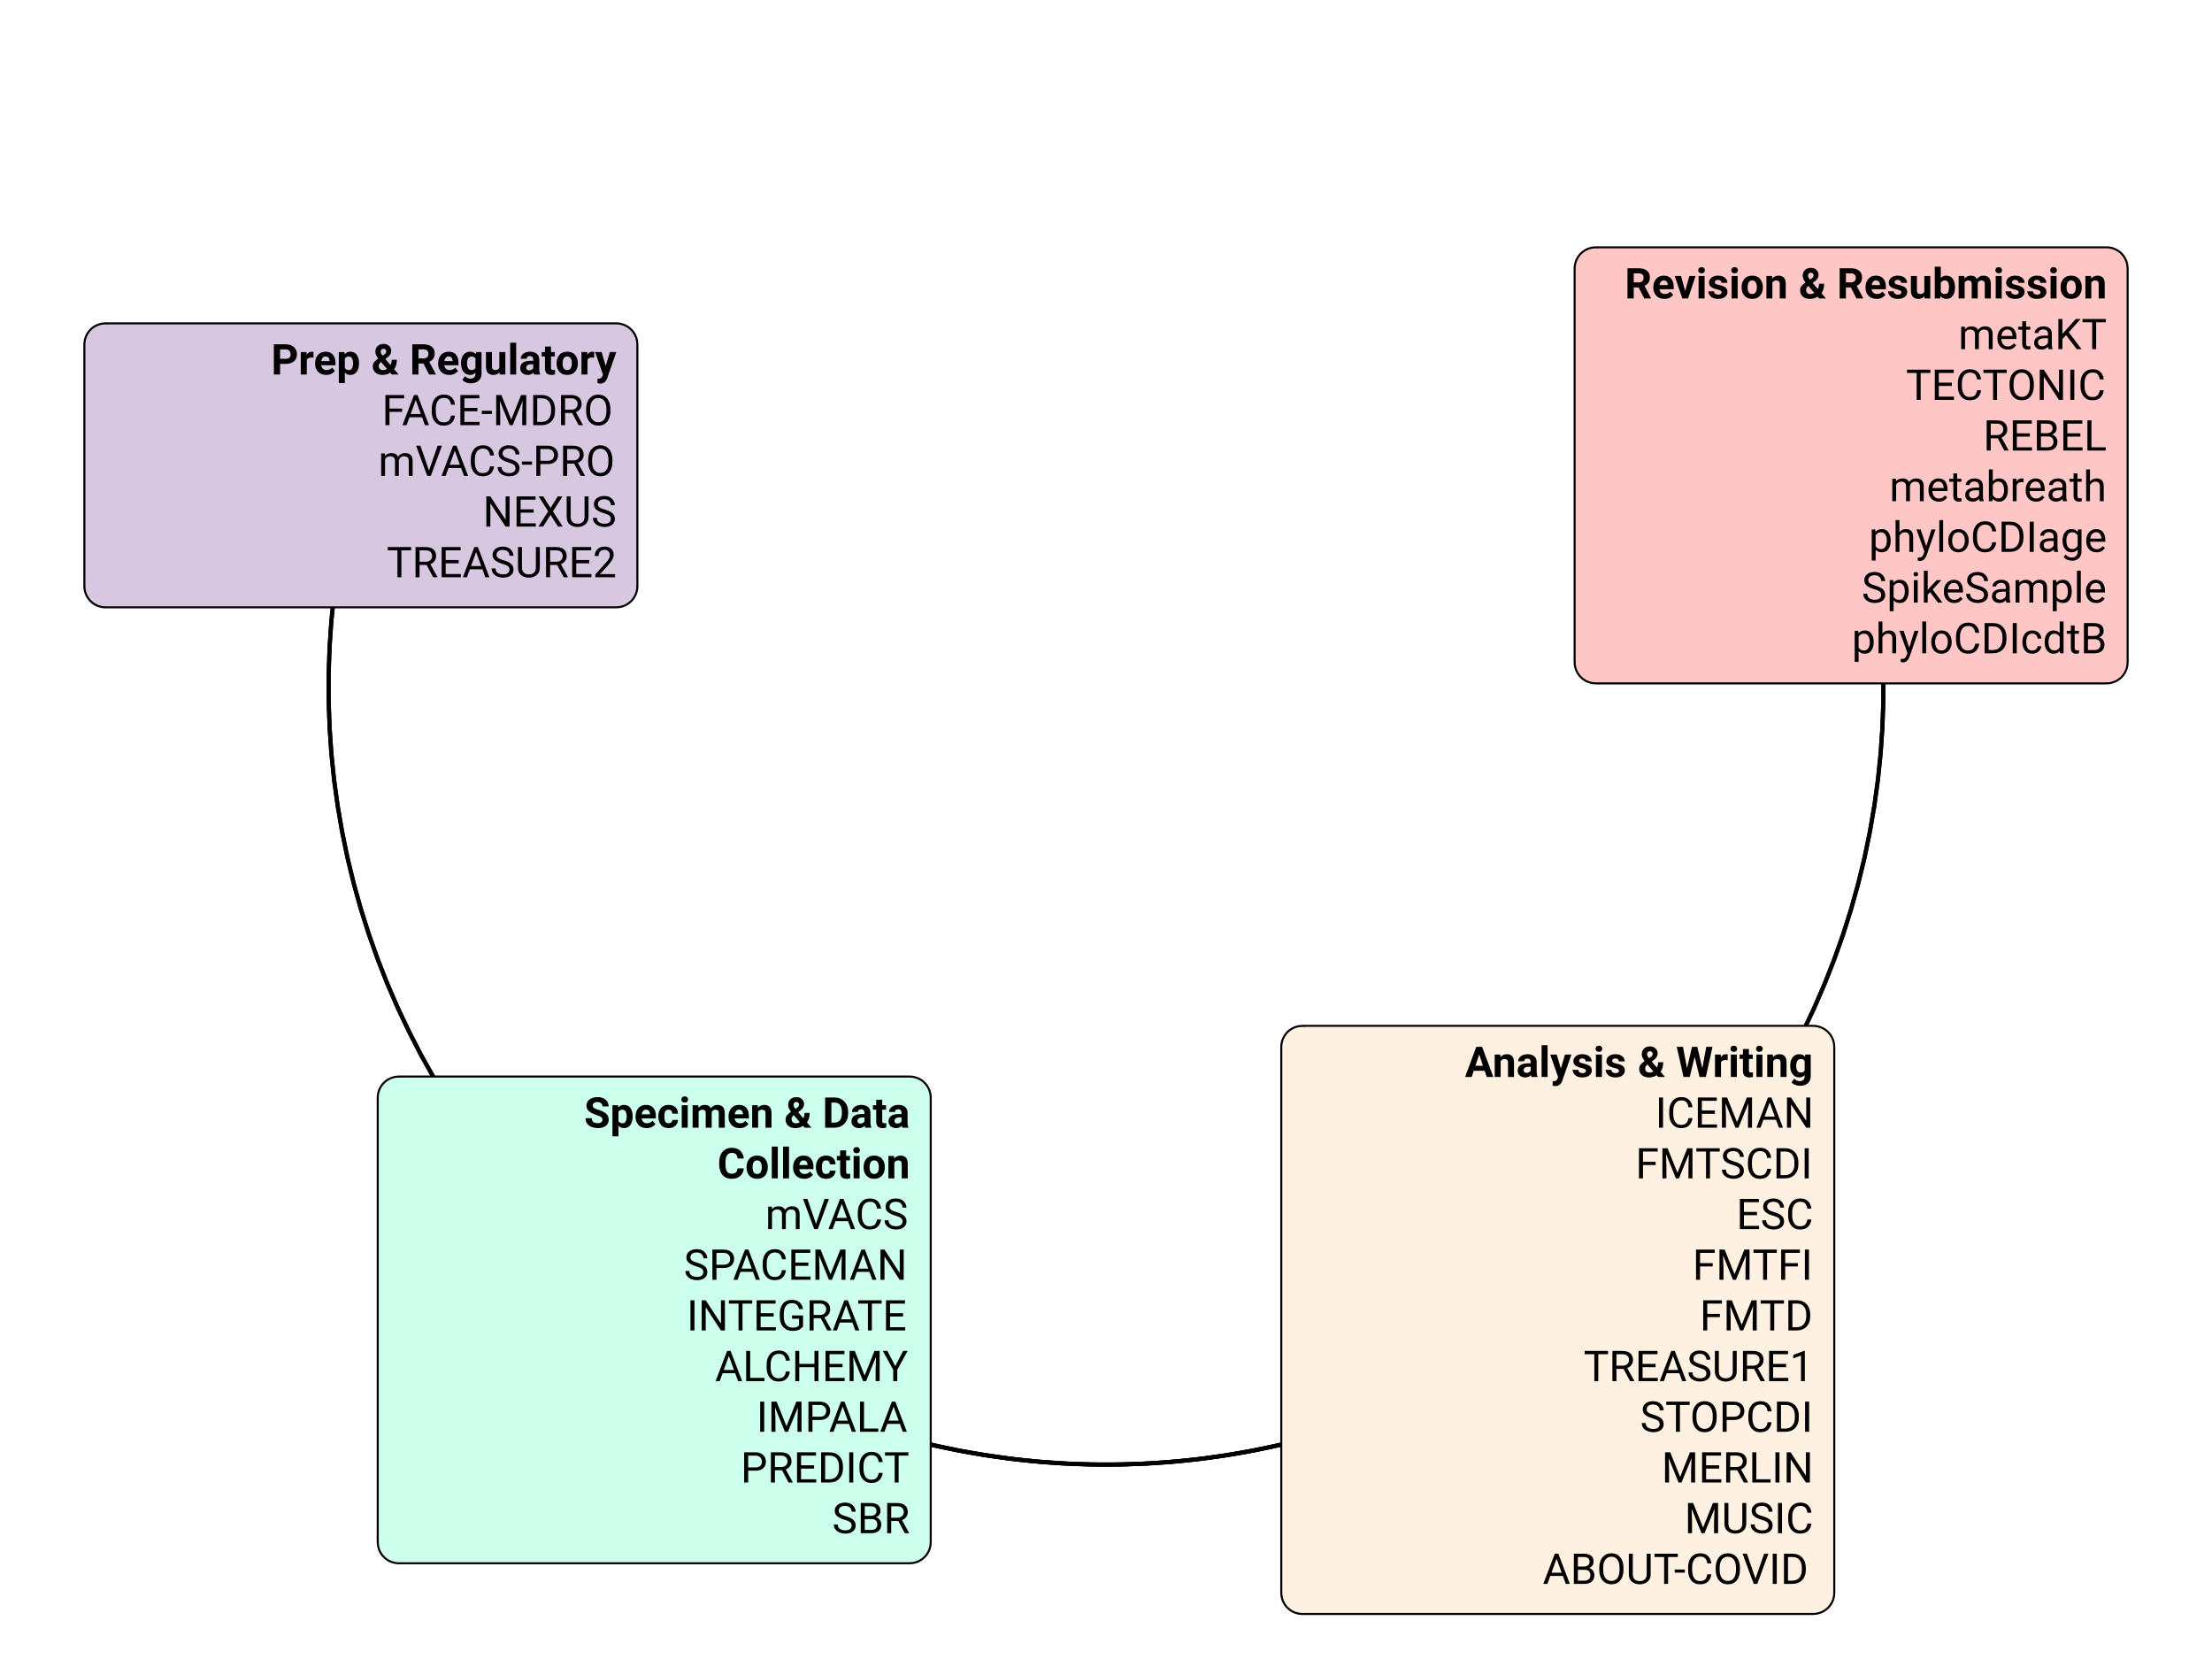
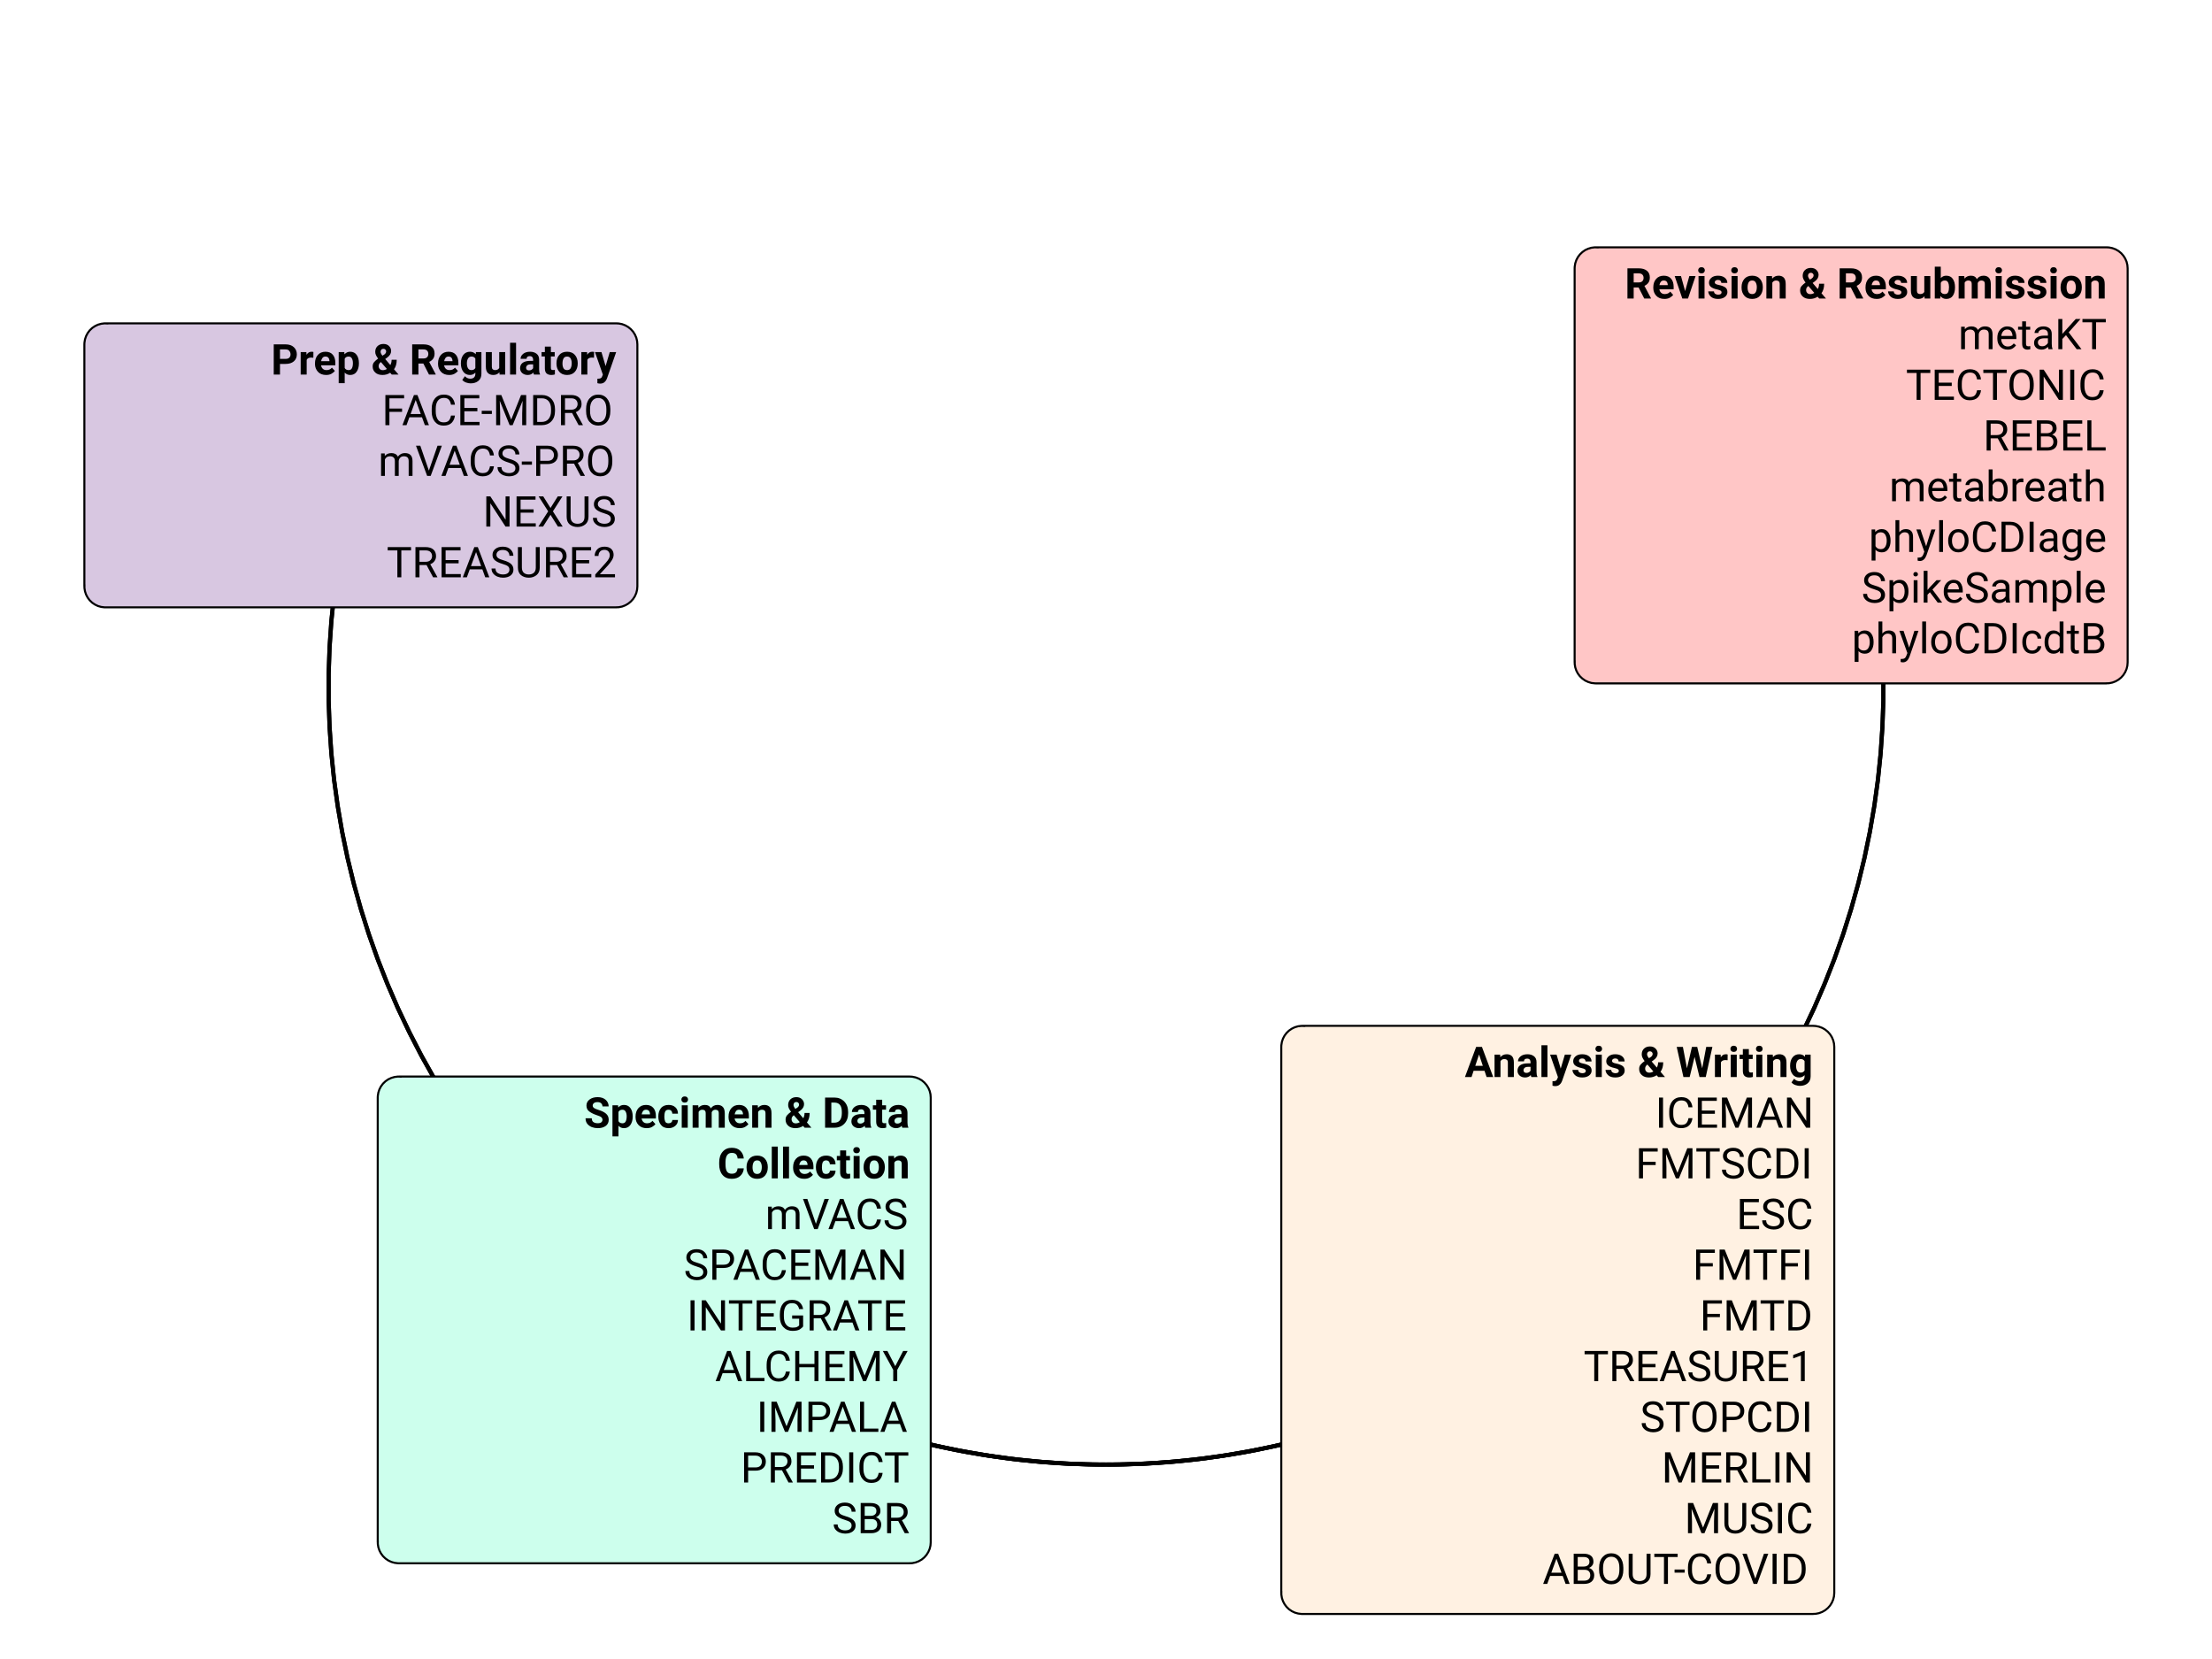
<svg xmlns="http://www.w3.org/2000/svg" class="svglite" width="576.00pt" height="432.00pt" viewBox="0 0 576.00 432.00">
  <defs>
    <style type="text/css">
    .svglite line, .svglite polyline, .svglite polygon, .svglite path, .svglite rect, .svglite circle {
      fill: none;
      stroke: #000000;
      stroke-linecap: round;
      stroke-linejoin: round;
      stroke-miterlimit: 10.00;
    }
    .svglite text {
      white-space: pre;
    }
  </style>
  </defs>
  <rect width="100%" height="100%" style="stroke: none; fill: none;" />
  <defs>
    <clipPath id="cpMC4wMHw1NzYuMDB8MC4wMHw0MzIuMDA=">
      <rect x="0.00" y="0.00" width="576.00" height="432.00" />
    </clipPath>
  </defs>
  <g clip-path="url(#cpMC4wMHw1NzYuMDB8MC4wMHw0MzIuMDA=)">
    <polyline points="405.64,343.70 399.97,347.60 394.18,351.31 388.26,354.82 382.23,358.12 376.09,361.22 369.85,364.11 363.51,366.78 357.09,369.24 350.58,371.47 344.01,373.49 337.36,375.28 330.67,376.84 323.92,378.18 317.13,379.28 310.31,380.16 303.46,380.80 296.60,381.21 289.72,381.38 282.84,381.32 275.97,381.03 269.11,380.51 262.28,379.75 255.47,378.76 248.70,377.54 241.98,376.09 235.31,374.41 228.70,372.51 222.16,370.38 215.69,368.03 209.31,365.47 203.02,362.69 196.83,359.70 190.74,356.49 184.76,353.09 178.91,349.48 173.18,345.68 167.58,341.68 162.12,337.50 156.81,333.13 151.65,328.58 146.64,323.86 141.80,318.98 137.13,313.93 132.63,308.73 128.31,303.38 124.18,297.88 120.23,292.25 116.48,286.48 112.92,280.59 109.57,274.59 106.43,268.47 103.49,262.25 100.77,255.94 98.26,249.53 95.97,243.05 93.90,236.49 92.06,229.86 90.44,223.17 89.06,216.44 87.90,209.66 86.97,202.84 86.27,196.00 85.81,189.14 85.58,182.26 85.58,175.39 85.82,168.51 86.29,161.65 87.00,154.81 87.93,148.00 89.10,141.22 90.49,134.48 92.12,127.80 93.97,121.17 " style="stroke-width: 1.07; stroke-linecap: butt;" />
    <polyline points="93.97,121.17 92.11,127.83 90.48,134.54 89.08,141.31 87.91,148.12 86.98,154.97 86.28,161.84 85.81,168.73 85.58,175.64 85.58,182.55 85.83,189.45 86.30,196.35 87.01,203.22 87.96,210.06 89.14,216.87 90.55,223.64 92.19,230.35 94.06,237.00 96.15,243.58 98.47,250.09 101.01,256.52 103.76,262.86 106.73,269.09 109.92,275.23 113.31,281.25 116.90,287.15 120.69,292.93 124.68,298.57 128.86,304.07 133.22,309.43 137.76,314.64 142.48,319.68 147.37,324.57 152.42,329.28 157.63,333.82 162.99,338.18 168.50,342.35 174.14,346.34 179.92,350.12 185.82,353.71 191.85,357.10 197.98,360.27 204.22,363.24 210.56,365.99 216.99,368.53 223.50,370.84 230.09,372.93 236.74,374.79 243.45,376.43 250.22,377.83 257.03,379.00 263.87,379.95 270.75,380.65 277.64,381.12 284.55,381.36 291.45,381.36 298.36,381.12 305.25,380.65 312.13,379.95 318.97,379.00 325.78,377.83 332.55,376.43 339.26,374.79 345.91,372.93 352.50,370.84 359.01,368.53 365.44,365.99 371.78,363.24 378.02,360.27 384.15,357.10 390.18,353.71 396.08,350.12 401.86,346.34 407.50,342.35 413.01,338.18 418.37,333.82 423.58,329.28 428.63,324.57 433.52,319.68 438.24,314.64 442.78,309.43 447.14,304.07 451.32,298.57 455.31,292.93 459.10,287.15 462.69,281.25 466.08,275.23 469.27,269.09 472.24,262.86 474.99,256.52 477.53,250.09 479.85,243.58 481.94,237.00 483.81,230.35 485.45,223.64 486.86,216.87 488.04,210.06 488.99,203.22 489.70,196.35 490.17,189.45 490.42,182.55 490.42,175.64 490.19,168.73 489.72,161.84 489.02,154.97 488.09,148.12 486.92,141.31 485.52,134.54 483.89,127.83 482.03,121.17 " style="stroke-width: 1.07; stroke-linecap: butt;" />
    <polyline points="482.03,121.17 483.88,127.80 485.51,134.48 486.90,141.22 488.07,148.00 489.00,154.81 489.71,161.65 490.18,168.51 490.42,175.39 490.42,182.26 490.19,189.14 489.73,196.00 489.03,202.84 488.10,209.66 486.94,216.44 485.56,223.17 483.94,229.86 482.10,236.49 480.03,243.05 477.74,249.53 475.23,255.94 472.51,262.25 469.57,268.47 466.43,274.59 463.08,280.59 459.52,286.48 455.77,292.25 451.82,297.88 447.69,303.38 443.37,308.73 438.87,313.93 434.20,318.98 429.36,323.86 424.35,328.58 419.19,333.13 413.88,337.50 408.42,341.68 402.82,345.68 397.09,349.48 391.24,353.09 385.26,356.49 379.17,359.70 372.98,362.69 366.69,365.47 360.31,368.03 353.84,370.38 347.30,372.51 340.69,374.41 334.02,376.09 327.30,377.54 320.53,378.76 313.72,379.75 306.89,380.51 300.03,381.03 293.16,381.32 286.28,381.38 279.40,381.21 272.54,380.80 265.69,380.16 258.87,379.28 252.08,378.18 245.33,376.84 238.64,375.28 231.99,373.49 225.42,371.47 218.91,369.24 212.49,366.78 206.15,364.11 199.91,361.22 193.77,358.12 187.74,354.82 181.82,351.31 176.03,347.60 170.36,343.70 " style="stroke-width: 1.07; stroke-linecap: butt;" />
-     <polygon points="339.12,420.27 472.16,420.27 471.94,420.27 472.82,420.23 473.68,420.05 474.51,419.74 475.27,419.30 475.95,418.74 476.54,418.08 477.01,417.34 477.36,416.53 477.57,415.67 477.64,414.79 477.64,414.79 477.64,272.61 477.64,272.61 477.57,271.74 477.36,270.88 477.01,270.07 476.54,269.32 475.95,268.66 475.27,268.10 474.51,267.66 473.68,267.35 472.82,267.17 472.16,267.13 339.12,267.13 339.78,267.17 338.90,267.14 338.02,267.25 337.17,267.49 336.38,267.87 335.65,268.37 335.02,268.98 334.49,269.69 334.08,270.47 333.80,271.30 333.66,272.17 333.64,272.61 333.64,414.79 333.66,414.35 333.66,415.23 333.80,416.10 334.08,416.94 334.49,417.72 335.02,418.42 335.65,419.03 336.38,419.54 337.17,419.91 338.02,420.16 338.90,420.27 " style="stroke-width: 0.53; fill: #FFF1E2;" />
-     <text x="381.46" y="280.45" style="font-size: 11.04px; font-weight: bold; font-family: &quot;Roboto&quot;;" textLength="42.24px" lengthAdjust="spacingAndGlyphs">Analysis</text>
-     <text x="426.45" y="280.45" style="font-size: 11.04px; font-weight: bold; font-family: &quot;Roboto&quot;;" textLength="7.24px" lengthAdjust="spacingAndGlyphs">&amp;</text>
-     <text x="436.44" y="280.45" style="font-size: 11.04px; font-weight: bold; font-family: &quot;Roboto&quot;;" textLength="35.72px" lengthAdjust="spacingAndGlyphs">Writing</text>
-     <text x="431.02" y="293.65" style="font-size: 11.04px; font-family: &quot;Roboto&quot;;" textLength="41.14px" lengthAdjust="spacingAndGlyphs">ICEMAN</text>
-     <text x="425.88" y="306.85" style="font-size: 11.04px; font-family: &quot;Roboto&quot;;" textLength="46.27px" lengthAdjust="spacingAndGlyphs">FMTSCDI</text>
-     <text x="452.16" y="320.05" style="font-size: 11.04px; font-family: &quot;Roboto&quot;;" textLength="19.99px" lengthAdjust="spacingAndGlyphs">ESC</text>
-     <text x="440.74" y="333.25" style="font-size: 11.04px; font-family: &quot;Roboto&quot;;" textLength="31.41px" lengthAdjust="spacingAndGlyphs">FMTFI</text>
+     <polygon points="339.12,420.27 472.16,420.27 471.94,420.27 472.82,420.23 473.68,420.06 474.51,419.74 475.27,419.30 475.95,418.75 476.54,418.09 477.01,417.34 477.36,416.53 477.57,415.67 477.64,414.79 477.64,414.79 477.64,272.61 477.64,272.61 477.57,271.73 477.36,270.88 477.01,270.06 476.54,269.32 475.95,268.66 475.27,268.10 474.51,267.66 473.68,267.35 472.82,267.17 472.16,267.13 339.12,267.13 339.78,267.17 338.90,267.14 338.02,267.24 337.17,267.49 336.38,267.87 335.65,268.37 335.02,268.98 334.49,269.68 334.08,270.46 333.80,271.30 333.66,272.17 333.64,272.61 333.64,414.79 333.66,414.35 333.66,415.23 333.80,416.11 334.08,416.94 334.49,417.72 335.02,418.43 335.65,419.04 336.38,419.54 337.17,419.92 338.02,420.16 338.90,420.27 " style="stroke-width: 0.53; fill: #FFF1E2;" />
+     <text x="381.42" y="280.46" style="font-size: 11.04px; font-weight: bold; font-family: &quot;Roboto&quot;;" textLength="42.26px" lengthAdjust="spacingAndGlyphs">Analysis</text>
+     <text x="426.44" y="280.46" style="font-size: 11.04px; font-weight: bold; font-family: &quot;Roboto&quot;;" textLength="7.24px" lengthAdjust="spacingAndGlyphs">&amp;</text>
+     <text x="436.42" y="280.46" style="font-size: 11.04px; font-weight: bold; font-family: &quot;Roboto&quot;;" textLength="35.73px" lengthAdjust="spacingAndGlyphs">Writing</text>
+     <text x="431.02" y="293.66" style="font-size: 11.04px; font-family: &quot;Roboto&quot;;" textLength="41.13px" lengthAdjust="spacingAndGlyphs">ICEMAN</text>
+     <text x="425.88" y="306.85" style="font-size: 11.04px; font-family: &quot;Roboto&quot;;" textLength="46.28px" lengthAdjust="spacingAndGlyphs">FMTSCDI</text>
+     <text x="452.16" y="320.05" style="font-size: 11.04px; font-family: &quot;Roboto&quot;;" textLength="20.00px" lengthAdjust="spacingAndGlyphs">ESC</text>
+     <text x="440.76" y="333.25" style="font-size: 11.04px; font-family: &quot;Roboto&quot;;" textLength="31.40px" lengthAdjust="spacingAndGlyphs">FMTFI</text>
    <text x="442.61" y="346.45" style="font-size: 11.04px; font-family: &quot;Roboto&quot;;" textLength="29.55px" lengthAdjust="spacingAndGlyphs">FMTD</text>
-     <text x="412.38" y="359.64" style="font-size: 11.04px; font-family: &quot;Roboto&quot;;" textLength="59.78px" lengthAdjust="spacingAndGlyphs">TREASURE1</text>
-     <text x="427.08" y="372.84" style="font-size: 11.04px; font-family: &quot;Roboto&quot;;" textLength="45.08px" lengthAdjust="spacingAndGlyphs">STOPCDI</text>
+     <text x="412.36" y="359.65" style="font-size: 11.04px; font-family: &quot;Roboto&quot;;" textLength="59.80px" lengthAdjust="spacingAndGlyphs">TREASURE1</text>
+     <text x="427.06" y="372.85" style="font-size: 11.04px; font-family: &quot;Roboto&quot;;" textLength="45.10px" lengthAdjust="spacingAndGlyphs">STOPCDI</text>
    <text x="432.67" y="386.04" style="font-size: 11.04px; font-family: &quot;Roboto&quot;;" textLength="39.49px" lengthAdjust="spacingAndGlyphs">MERLIN</text>
-     <text x="438.65" y="399.24" style="font-size: 11.04px; font-family: &quot;Roboto&quot;;" textLength="33.51px" lengthAdjust="spacingAndGlyphs">MUSIC</text>
-     <text x="401.72" y="412.44" style="font-size: 11.04px; font-family: &quot;Roboto&quot;;" textLength="70.44px" lengthAdjust="spacingAndGlyphs">ABOUT-COVID</text>
-     <polygon points="27.45,158.15 160.49,158.15 160.27,158.14 161.15,158.11 162.01,157.93 162.84,157.62 163.60,157.18 164.28,156.62 164.87,155.96 165.34,155.21 165.69,154.40 165.90,153.55 165.97,152.67 165.97,152.67 165.97,89.68 165.97,89.68 165.90,88.80 165.69,87.95 165.34,87.13 164.87,86.39 164.28,85.73 163.60,85.17 162.84,84.73 162.01,84.42 161.15,84.24 160.49,84.20 27.45,84.20 28.11,84.24 27.23,84.21 26.35,84.31 25.50,84.56 24.71,84.94 23.98,85.44 23.35,86.05 22.82,86.75 22.41,87.53 22.13,88.37 21.99,89.24 21.97,89.68 21.97,152.67 21.99,152.23 21.99,153.11 22.13,153.98 22.41,154.82 22.82,155.60 23.35,156.30 23.98,156.91 24.71,157.41 25.50,157.79 26.35,158.04 27.23,158.14 " style="stroke-width: 0.53; fill: #D8C7E1;" />
-     <text x="70.61" y="97.52" style="font-size: 11.04px; font-weight: bold; font-family: &quot;Roboto&quot;;" textLength="23.31px" lengthAdjust="spacingAndGlyphs">Prep</text>
-     <text x="96.68" y="97.52" style="font-size: 11.04px; font-weight: bold; font-family: &quot;Roboto&quot;;" textLength="7.24px" lengthAdjust="spacingAndGlyphs">&amp;</text>
-     <text x="106.66" y="97.52" style="font-size: 11.04px; font-weight: bold; font-family: &quot;Roboto&quot;;" textLength="53.83px" lengthAdjust="spacingAndGlyphs">Regulatory</text>
-     <text x="99.46" y="110.72" style="font-size: 11.04px; font-family: &quot;Roboto&quot;;" textLength="61.03px" lengthAdjust="spacingAndGlyphs">FACE-MDRO</text>
-     <text x="98.51" y="123.92" style="font-size: 11.04px; font-family: &quot;Roboto&quot;;" textLength="61.98px" lengthAdjust="spacingAndGlyphs">mVACS-PRO</text>
-     <text x="125.74" y="137.12" style="font-size: 11.04px; font-family: &quot;Roboto&quot;;" textLength="34.75px" lengthAdjust="spacingAndGlyphs">NEXUS</text>
-     <text x="100.71" y="150.31" style="font-size: 11.04px; font-family: &quot;Roboto&quot;;" textLength="59.78px" lengthAdjust="spacingAndGlyphs">TREASURE2</text>
-     <polygon points="415.51,177.95 548.55,177.95 548.33,177.94 549.21,177.91 550.08,177.73 550.90,177.42 551.66,176.98 552.35,176.42 552.93,175.76 553.40,175.01 553.75,174.20 553.96,173.34 554.03,172.47 554.03,172.47 554.03,69.88 554.03,69.88 553.96,69.00 553.75,68.15 553.40,67.34 552.93,66.59 552.35,65.93 551.66,65.37 550.90,64.93 550.08,64.62 549.21,64.44 548.55,64.40 415.51,64.40 416.17,64.44 415.29,64.41 414.41,64.51 413.57,64.76 412.77,65.14 412.05,65.64 411.41,66.25 410.88,66.96 410.47,67.74 410.19,68.57 410.05,69.44 410.03,69.88 410.03,172.47 410.05,172.02 410.05,172.91 410.19,173.78 410.47,174.61 410.88,175.39 411.41,176.10 412.05,176.71 412.77,177.21 413.57,177.59 414.41,177.83 415.29,177.94 " style="stroke-width: 0.53; fill: #FFC6C6;" />
-     <text x="423.09" y="77.72" style="font-size: 11.04px; font-weight: bold; font-family: &quot;Roboto&quot;;" textLength="42.51px" lengthAdjust="spacingAndGlyphs">Revision</text>
-     <text x="468.35" y="77.72" style="font-size: 11.04px; font-weight: bold; font-family: &quot;Roboto&quot;;" textLength="7.24px" lengthAdjust="spacingAndGlyphs">&amp;</text>
-     <text x="478.34" y="77.72" style="font-size: 11.04px; font-weight: bold; font-family: &quot;Roboto&quot;;" textLength="70.21px" lengthAdjust="spacingAndGlyphs">Resubmission</text>
-     <text x="509.94" y="90.92" style="font-size: 11.04px; font-family: &quot;Roboto&quot;;" textLength="38.61px" lengthAdjust="spacingAndGlyphs">metaKT</text>
-     <text x="496.32" y="104.12" style="font-size: 11.04px; font-family: &quot;Roboto&quot;;" textLength="52.24px" lengthAdjust="spacingAndGlyphs">TECTONIC</text>
-     <text x="516.42" y="117.32" style="font-size: 11.04px; font-family: &quot;Roboto&quot;;" textLength="32.13px" lengthAdjust="spacingAndGlyphs">REBEL</text>
-     <text x="492.00" y="130.52" style="font-size: 11.04px; font-family: &quot;Roboto&quot;;" textLength="56.56px" lengthAdjust="spacingAndGlyphs">metabreath</text>
-     <text x="486.64" y="143.71" style="font-size: 11.04px; font-family: &quot;Roboto&quot;;" textLength="61.91px" lengthAdjust="spacingAndGlyphs">phyloCDIage</text>
-     <text x="484.77" y="156.91" style="font-size: 11.04px; font-family: &quot;Roboto&quot;;" textLength="63.78px" lengthAdjust="spacingAndGlyphs">SpikeSample</text>
-     <text x="482.21" y="170.11" style="font-size: 11.04px; font-family: &quot;Roboto&quot;;" textLength="66.34px" lengthAdjust="spacingAndGlyphs">phyloCDIcdtB</text>
-     <polygon points="103.84,407.07 236.88,407.07 236.66,407.07 237.54,407.03 238.41,406.86 239.23,406.54 240.00,406.10 240.68,405.54 241.26,404.88 241.73,404.14 242.08,403.33 242.29,402.47 242.36,401.59 242.36,401.59 242.36,285.81 242.36,285.81 242.29,284.93 242.08,284.08 241.73,283.27 241.26,282.52 240.68,281.86 240.00,281.30 239.23,280.86 238.41,280.55 237.54,280.37 236.88,280.33 103.84,280.33 104.50,280.37 103.62,280.34 102.75,280.44 101.90,280.69 101.10,281.07 100.38,281.57 99.74,282.18 99.21,282.88 98.80,283.66 98.52,284.50 98.38,285.37 98.36,285.81 98.36,401.59 98.38,401.15 98.38,402.03 98.52,402.90 98.80,403.74 99.21,404.52 99.74,405.23 100.38,405.84 101.10,406.34 101.90,406.72 102.75,406.96 103.62,407.07 " style="stroke-width: 0.53; fill: #CDFFED;" />
-     <text x="152.10" y="293.65" style="font-size: 11.04px; font-weight: bold; font-family: &quot;Roboto&quot;;" textLength="49.32px" lengthAdjust="spacingAndGlyphs">Specimen</text>
-     <text x="204.17" y="293.65" style="font-size: 11.04px; font-weight: bold; font-family: &quot;Roboto&quot;;" textLength="7.24px" lengthAdjust="spacingAndGlyphs">&amp;</text>
-     <text x="214.16" y="293.65" style="font-size: 11.04px; font-weight: bold; font-family: &quot;Roboto&quot;;" textLength="22.72px" lengthAdjust="spacingAndGlyphs">Data</text>
+     <text x="438.64" y="399.24" style="font-size: 11.04px; font-family: &quot;Roboto&quot;;" textLength="33.52px" lengthAdjust="spacingAndGlyphs">MUSIC</text>
+     <text x="401.68" y="412.44" style="font-size: 11.04px; font-family: &quot;Roboto&quot;;" textLength="70.48px" lengthAdjust="spacingAndGlyphs">ABOUT-COVID</text>
+     <polygon points="27.45,158.15 160.49,158.15 160.27,158.15 161.15,158.11 162.01,157.94 162.84,157.62 163.60,157.18 164.28,156.62 164.87,155.96 165.34,155.22 165.69,154.41 165.90,153.55 165.97,152.67 165.97,152.67 165.97,89.68 165.97,89.68 165.90,88.80 165.69,87.94 165.34,87.13 164.87,86.39 164.28,85.73 163.60,85.17 162.84,84.73 162.01,84.41 161.15,84.24 160.49,84.20 27.45,84.20 28.11,84.24 27.23,84.20 26.35,84.31 25.50,84.55 24.71,84.93 23.98,85.43 23.35,86.04 22.82,86.75 22.41,87.53 22.13,88.37 21.99,89.24 21.97,89.68 21.97,152.67 21.99,152.23 21.99,153.11 22.13,153.98 22.41,154.82 22.82,155.60 23.35,156.31 23.98,156.92 24.71,157.42 25.50,157.80 26.35,158.04 27.23,158.15 " style="stroke-width: 0.53; fill: #D8C7E1;" />
+     <text x="70.58" y="97.53" style="font-size: 11.04px; font-weight: bold; font-family: &quot;Roboto&quot;;" textLength="23.32px" lengthAdjust="spacingAndGlyphs">Prep</text>
+     <text x="96.65" y="97.53" style="font-size: 11.04px; font-weight: bold; font-family: &quot;Roboto&quot;;" textLength="7.24px" lengthAdjust="spacingAndGlyphs">&amp;</text>
+     <text x="106.63" y="97.53" style="font-size: 11.04px; font-weight: bold; font-family: &quot;Roboto&quot;;" textLength="53.86px" lengthAdjust="spacingAndGlyphs">Regulatory</text>
+     <text x="99.45" y="110.72" style="font-size: 11.04px; font-family: &quot;Roboto&quot;;" textLength="61.04px" lengthAdjust="spacingAndGlyphs">FACE-MDRO</text>
+     <text x="98.48" y="123.92" style="font-size: 11.04px; font-family: &quot;Roboto&quot;;" textLength="62.01px" lengthAdjust="spacingAndGlyphs">mVACS-PRO</text>
+     <text x="125.73" y="137.12" style="font-size: 11.04px; font-family: &quot;Roboto&quot;;" textLength="34.76px" lengthAdjust="spacingAndGlyphs">NEXUS</text>
+     <text x="100.69" y="150.32" style="font-size: 11.04px; font-family: &quot;Roboto&quot;;" textLength="59.80px" lengthAdjust="spacingAndGlyphs">TREASURE2</text>
+     <polygon points="415.51,177.95 548.55,177.95 548.33,177.94 549.21,177.91 550.08,177.73 550.90,177.42 551.66,176.98 552.35,176.42 552.93,175.76 553.40,175.02 553.75,174.20 553.96,173.35 554.03,172.47 554.03,172.47 554.03,69.88 554.03,69.88 553.96,69.00 553.75,68.14 553.40,67.33 552.93,66.59 552.35,65.93 551.66,65.37 550.90,64.93 550.08,64.62 549.21,64.44 548.55,64.40 415.51,64.40 416.17,64.44 415.29,64.40 414.41,64.51 413.57,64.76 412.77,65.13 412.05,65.64 411.41,66.25 410.88,66.95 410.47,67.73 410.19,68.57 410.05,69.44 410.03,69.88 410.03,172.47 410.05,172.03 410.05,172.91 410.19,173.78 410.47,174.62 410.88,175.40 411.41,176.10 412.05,176.71 412.77,177.21 413.57,177.59 414.41,177.84 415.29,177.94 " style="stroke-width: 0.53; fill: #FFC6C6;" />
+     <text x="423.08" y="77.73" style="font-size: 11.04px; font-weight: bold; font-family: &quot;Roboto&quot;;" textLength="42.52px" lengthAdjust="spacingAndGlyphs">Revision</text>
+     <text x="468.35" y="77.73" style="font-size: 11.04px; font-weight: bold; font-family: &quot;Roboto&quot;;" textLength="7.24px" lengthAdjust="spacingAndGlyphs">&amp;</text>
+     <text x="478.34" y="77.73" style="font-size: 11.04px; font-weight: bold; font-family: &quot;Roboto&quot;;" textLength="70.21px" lengthAdjust="spacingAndGlyphs">Resubmission</text>
+     <text x="509.92" y="90.93" style="font-size: 11.04px; font-family: &quot;Roboto&quot;;" textLength="38.64px" lengthAdjust="spacingAndGlyphs">metaKT</text>
+     <text x="496.30" y="104.12" style="font-size: 11.04px; font-family: &quot;Roboto&quot;;" textLength="52.25px" lengthAdjust="spacingAndGlyphs">TECTONIC</text>
+     <text x="516.41" y="117.32" style="font-size: 11.04px; font-family: &quot;Roboto&quot;;" textLength="32.14px" lengthAdjust="spacingAndGlyphs">REBEL</text>
+     <text x="491.95" y="130.52" style="font-size: 11.04px; font-family: &quot;Roboto&quot;;" textLength="56.61px" lengthAdjust="spacingAndGlyphs">metabreath</text>
+     <text x="486.61" y="143.72" style="font-size: 11.04px; font-family: &quot;Roboto&quot;;" textLength="61.94px" lengthAdjust="spacingAndGlyphs">phyloCDIage</text>
+     <text x="484.72" y="156.92" style="font-size: 11.04px; font-family: &quot;Roboto&quot;;" textLength="63.83px" lengthAdjust="spacingAndGlyphs">SpikeSample</text>
+     <text x="482.19" y="170.11" style="font-size: 11.04px; font-family: &quot;Roboto&quot;;" textLength="66.36px" lengthAdjust="spacingAndGlyphs">phyloCDIcdtB</text>
+     <polygon points="103.84,407.08 236.88,407.08 236.66,407.07 237.54,407.04 238.41,406.86 239.23,406.55 240.00,406.11 240.68,405.55 241.26,404.89 241.73,404.14 242.08,403.33 242.29,402.47 242.36,401.60 242.36,401.60 242.36,285.81 242.36,285.81 242.29,284.93 242.08,284.07 241.73,283.26 241.26,282.52 240.68,281.86 240.00,281.30 239.23,280.86 238.41,280.55 237.54,280.37 236.88,280.33 103.84,280.33 104.50,280.37 103.62,280.33 102.75,280.44 101.90,280.69 101.10,281.06 100.38,281.56 99.74,282.17 99.21,282.88 98.80,283.66 98.52,284.50 98.38,285.37 98.36,285.81 98.36,401.60 98.38,401.15 98.38,402.04 98.52,402.91 98.80,403.74 99.21,404.52 99.74,405.23 100.38,405.84 101.10,406.34 101.90,406.72 102.75,406.96 103.62,407.07 " style="stroke-width: 0.53; fill: #CDFFED;" />
+     <text x="152.10" y="293.66" style="font-size: 11.04px; font-weight: bold; font-family: &quot;Roboto&quot;;" textLength="49.31px" lengthAdjust="spacingAndGlyphs">Specimen</text>
+     <text x="204.17" y="293.66" style="font-size: 11.04px; font-weight: bold; font-family: &quot;Roboto&quot;;" textLength="7.24px" lengthAdjust="spacingAndGlyphs">&amp;</text>
+     <text x="214.15" y="293.66" style="font-size: 11.04px; font-weight: bold; font-family: &quot;Roboto&quot;;" textLength="22.73px" lengthAdjust="spacingAndGlyphs">Data</text>
    <text x="186.81" y="306.85" style="font-size: 11.04px; font-weight: bold; font-family: &quot;Roboto&quot;;" textLength="50.08px" lengthAdjust="spacingAndGlyphs">Collection</text>
-     <text x="199.28" y="320.05" style="font-size: 11.04px; font-family: &quot;Roboto&quot;;" textLength="37.61px" lengthAdjust="spacingAndGlyphs">mVACS</text>
-     <text x="178.05" y="333.25" style="font-size: 11.04px; font-family: &quot;Roboto&quot;;" textLength="58.83px" lengthAdjust="spacingAndGlyphs">SPACEMAN</text>
-     <text x="178.81" y="346.45" style="font-size: 11.04px; font-family: &quot;Roboto&quot;;" textLength="58.07px" lengthAdjust="spacingAndGlyphs">INTEGRATE</text>
-     <text x="186.19" y="359.64" style="font-size: 11.04px; font-family: &quot;Roboto&quot;;" textLength="50.70px" lengthAdjust="spacingAndGlyphs">ALCHEMY</text>
-     <text x="196.97" y="372.84" style="font-size: 11.04px; font-family: &quot;Roboto&quot;;" textLength="39.91px" lengthAdjust="spacingAndGlyphs">IMPALA</text>
-     <text x="192.87" y="386.04" style="font-size: 11.04px; font-family: &quot;Roboto&quot;;" textLength="44.01px" lengthAdjust="spacingAndGlyphs">PREDICT</text>
-     <text x="216.68" y="399.24" style="font-size: 11.04px; font-family: &quot;Roboto&quot;;" textLength="20.20px" lengthAdjust="spacingAndGlyphs">SBR</text>
+     <text x="199.26" y="320.05" style="font-size: 11.04px; font-family: &quot;Roboto&quot;;" textLength="37.63px" lengthAdjust="spacingAndGlyphs">mVACS</text>
+     <text x="178.04" y="333.25" style="font-size: 11.04px; font-family: &quot;Roboto&quot;;" textLength="58.84px" lengthAdjust="spacingAndGlyphs">SPACEMAN</text>
+     <text x="178.83" y="346.45" style="font-size: 11.04px; font-family: &quot;Roboto&quot;;" textLength="58.05px" lengthAdjust="spacingAndGlyphs">INTEGRATE</text>
+     <text x="186.19" y="359.65" style="font-size: 11.04px; font-family: &quot;Roboto&quot;;" textLength="50.70px" lengthAdjust="spacingAndGlyphs">ALCHEMY</text>
+     <text x="196.98" y="372.85" style="font-size: 11.04px; font-family: &quot;Roboto&quot;;" textLength="39.90px" lengthAdjust="spacingAndGlyphs">IMPALA</text>
+     <text x="192.86" y="386.04" style="font-size: 11.04px; font-family: &quot;Roboto&quot;;" textLength="44.02px" lengthAdjust="spacingAndGlyphs">PREDICT</text>
+     <text x="216.66" y="399.24" style="font-size: 11.04px; font-family: &quot;Roboto&quot;;" textLength="20.22px" lengthAdjust="spacingAndGlyphs">SBR</text>
  </g>
</svg>
